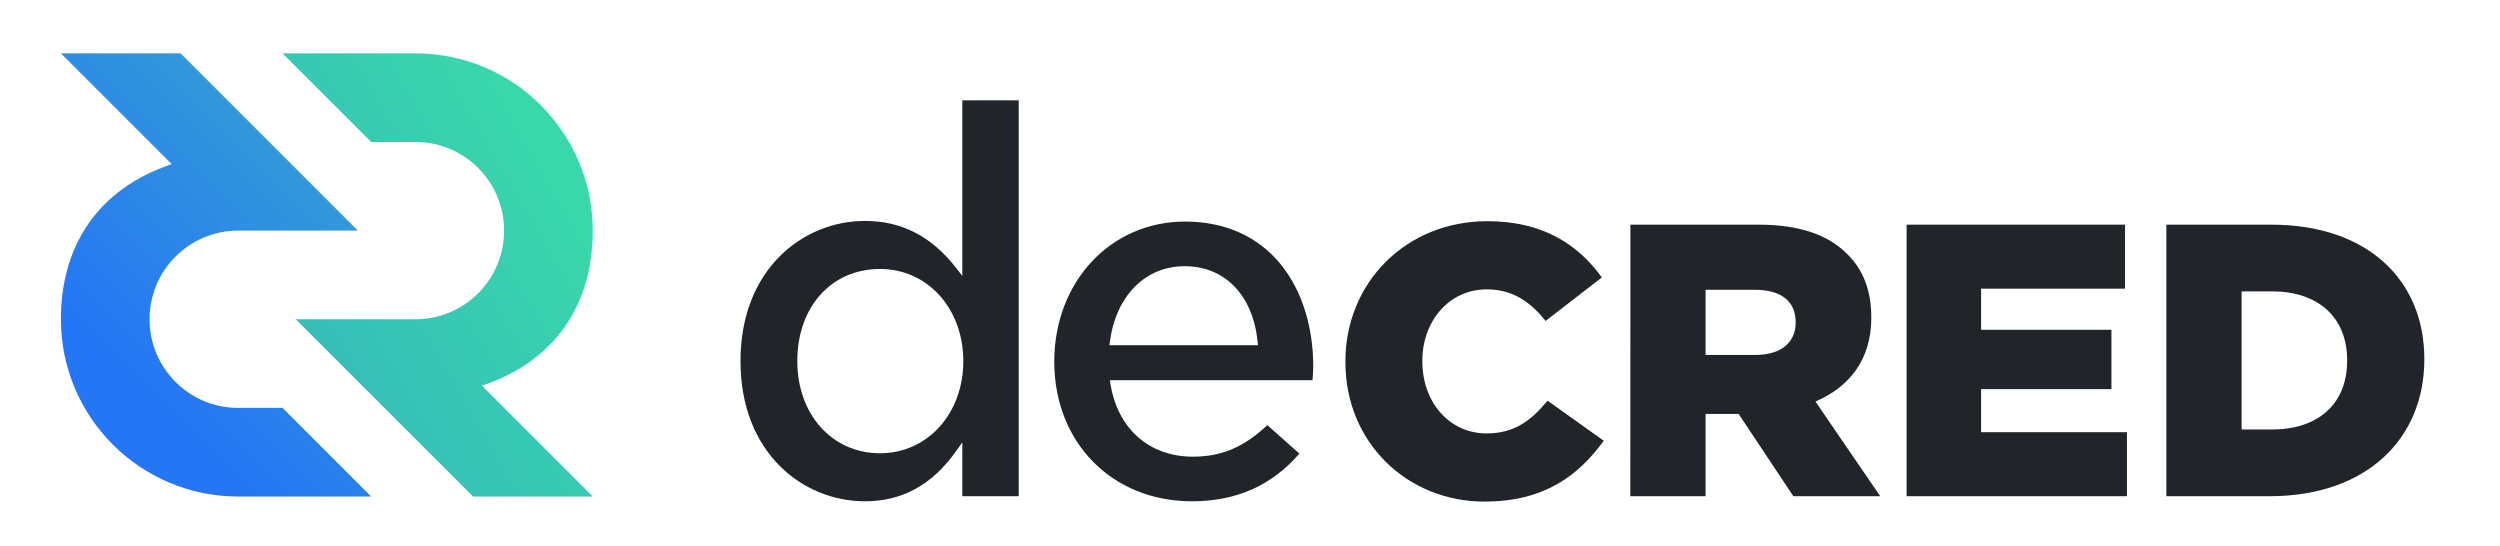
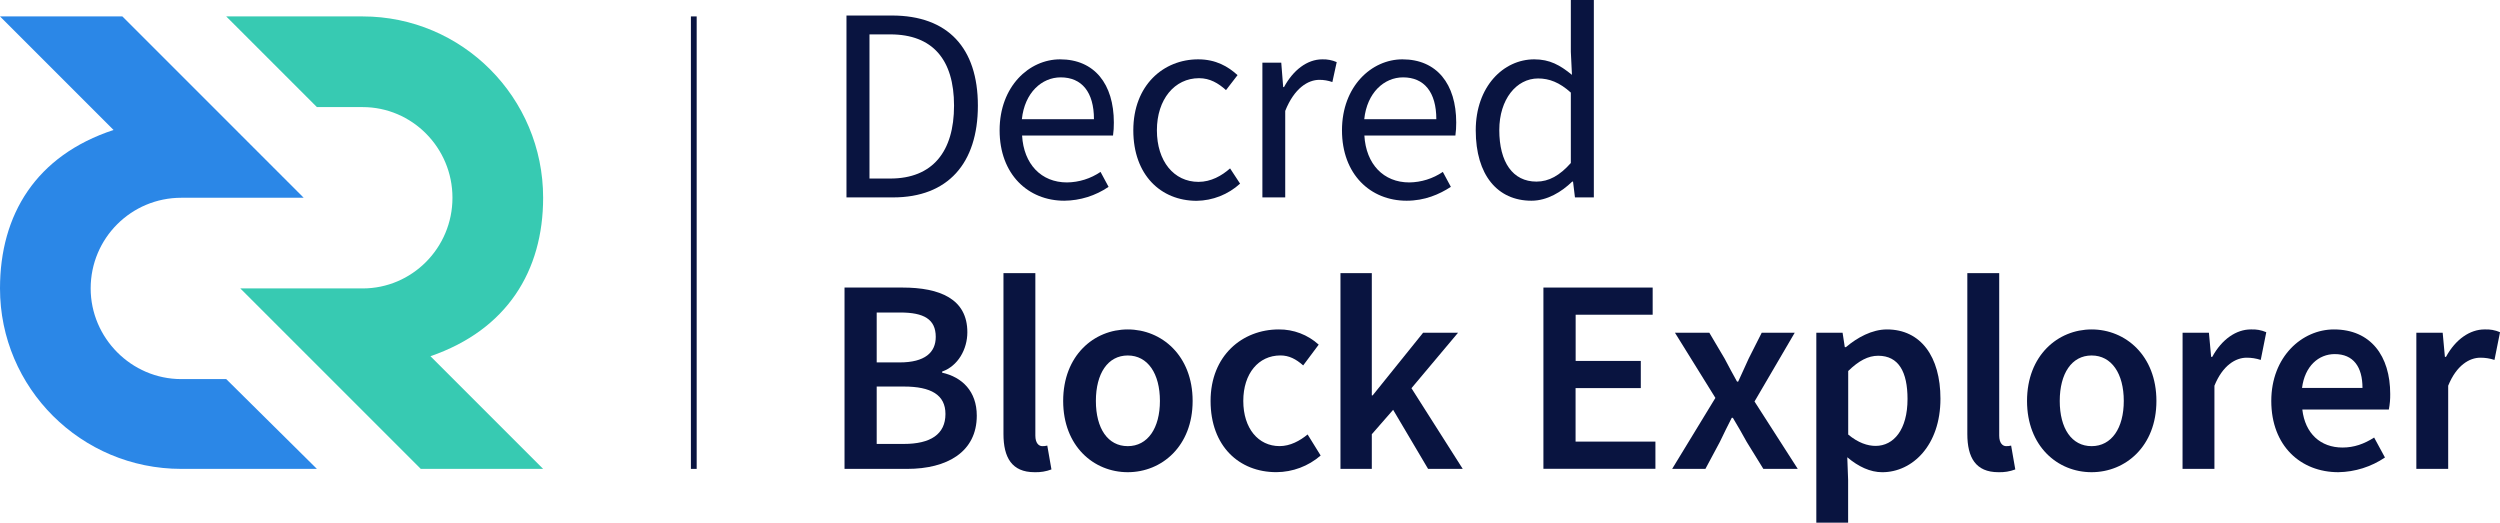
- <svg xmlns="http://www.w3.org/2000/svg" height="24" viewBox="0 0 110 24" width="110">
-   <linearGradient id="a" gradientUnits="userSpaceOnUse" x1="13.731" x2="26.124" y1="15.287" y2="8.132">
-     <stop offset="0" stop-color="#36bdba" />
-     <stop offset=".93" stop-color="#39d8aa" />
-   </linearGradient>
-   <linearGradient id="b" gradientUnits="userSpaceOnUse" x1="3.503" x2="13.6" y1="18.099" y2="8.002">
-     <stop offset=".2" stop-color="#2576f4" />
-     <stop offset="1" stop-color="#3298da" />
-   </linearGradient>
-   <path d="m7.555 7.222-4.875-4.875h5.265l7.8 7.8h-5.265a3.9 3.9 0 1 0 0 7.8h1.95l3.9 3.9h-5.85a7.8 7.8 0 0 1 -7.8-7.8c0-3.163 1.56-5.713 4.875-6.825z" fill="url(#b)" />
-   <path d="m21.205 16.972 4.875 4.875h-5.265l-7.8-7.8h5.265a3.9 3.9 0 0 0 0-7.8h-1.95l-3.9-3.9h5.85a7.8 7.8 0 0 1 7.8 7.8c0 3.163-1.56 5.713-4.875 6.825z" fill="url(#a)" />
-   <g fill="#212529" transform="matrix(.08297517 0 0 .08297517 -16.64172 -9.434984)">
-     <path d="m914 305.75v-.4c0-41.67 32-74.35 75.32-74.35 29.21 0 48 12.26 60.66 29.82l-29.82 23.08c-8.17-10.22-17.56-16.75-31.24-16.75-20 0-34.12 17-34.12 37.79v.41c0 21.44 14.1 38.19 34.12 38.19 14.9 0 23.69-7 32.27-17.36l29.81 21.24c-13.48 18.59-31.66 32.27-63.32 32.27-40.84 0-73.68-31.24-73.68-73.94z" />
-     <path d="m1065.13 232.84h68.09c22 0 37.23 5.73 46.9 15.6 8.44 8.23 12.75 19.34 12.75 33.54v.41c0 22-11.72 36.61-29.62 44.23l34.36 50.22h-46.08l-29-43.64h-17.53v43.64h-39.91zm66.24 69.09c13.58 0 21.39-6.59 21.39-17.08v-.41c0-11.31-8.23-17.07-21.59-17.07h-26.17v34.56z" />
-     <path d="m1211.6 232.84h115.81v33.94h-76.31v21.8h69.11v31.48h-69.11v22.83h77.34v33.95h-116.84z" />
-     <path d="m1349.34 232.84h55.54c51.42 0 81.25 29.62 81.25 71.17v.42c0 41.55-30.24 72.41-82.08 72.41h-54.71zm56.16 108.61c23.86 0 39.7-13.16 39.7-36.41v-.41c0-23-15.84-36.41-39.7-36.41h-16.25v73.23z" />
-     <path d="m832.56 379.53c-42.27 0-72.94-31.14-72.94-74 0-42.37 29.81-74.33 69.36-74.33 21.18 0 38.77 7.89 50.86 22.82 11 13.61 17.11 32.79 17.11 54 0 2.45-.18 4.72-.4 7.31h-107.46l.34 2.08c3.86 23.72 20.6 38.46 43.68 38.46 15.19 0 27.08-5 39.49-16.73l17 15.11c-14.75 16.99-33.43 25.28-57.04 25.28zm-3.86-124.66c-20.78 0-36.31 15.66-39.56 39.89l-.27 2h78.77l-.2-2c-2.53-24.58-17.37-39.89-38.74-39.89z" />
-     <path d="m659.23 379.53c-32.81 0-66-25.53-66-74.33s33.21-74.34 66-74.34c19.5 0 35.34 8.2 48.41 25l3.22 4.15v-93.1h29.9v209.93h-29.9v-28.56l-3.26 4.6c-12.72 17.93-28.54 26.65-48.37 26.65zm8-123.19c-25.83 0-43.87 20.09-43.87 48.86 0 28.31 18.45 48.86 43.87 48.86 25.17 0 44.15-21 44.15-48.86s-18.95-48.86-44.12-48.86z" />
+ <svg xmlns="http://www.w3.org/2000/svg" height="271.46" viewBox="0 0 1298.45 271.46" width="1298.45">
+   <g fill="#091440">
+     <g transform="translate(0 -.000001)">
+       <path d="m439.64 8.06h23.61c29.09 0 44.64 16.85 44.64 46.8s-15.55 47.67-44.06 47.67h-24.19zm22.75 84.67c22 0 33.12-14 33.12-37.87s-11.09-37-33.12-37h-10.8v74.87z" />
+       <path d="m519.18 67.68c0-22.9 15.41-36.86 31.4-36.86 17.85 0 27.93 12.81 27.93 32.83a45.43 45.43 0 0 1 -.43 6.76h-47.23c.86 14.84 9.93 24.34 23.33 24.34a31.65 31.65 0 0 0 17.42-5.47l4.17 7.77a41.62 41.62 0 0 1 -23 7.2c-18.77 0-33.59-13.68-33.59-36.57zm49-5.76c0-14.11-6.33-21.74-17.28-21.74-9.79 0-18.72 7.91-20.16 21.74z" />
+       <path d="m588.62 67.68c0-23.47 15.69-36.86 33.69-36.86 9.22 0 15.56 3.74 20.45 8.2l-6 7.78c-4-3.6-8.35-6.19-14-6.19-12.68 0-21.89 10.94-21.89 27.07 0 16 8.78 26.78 21.6 26.78 6.48 0 12.09-3.17 16.41-7l5.19 7.92a34.18 34.18 0 0 1 -22.61 8.92c-18.59-.05-32.84-13.44-32.84-36.62z" />
+       <path d="m655.66 32.54h9.8l1 12.67h.44c4.75-8.78 12-14.39 19.87-14.39a17.39 17.39 0 0 1 7.49 1.44l-2.26 10.36a19.58 19.58 0 0 0 -6.77-1.15c-5.9 0-13 4.32-17.71 16.13v44.93h-11.86z" />
+       <path d="m697 67.68c0-22.9 15.41-36.86 31.39-36.86 17.86 0 27.94 12.81 27.94 32.83a46.82 46.82 0 0 1 -.43 6.76h-47.27c.86 14.84 9.93 24.34 23.32 24.34a31.66 31.66 0 0 0 17.43-5.47l4.17 7.77c-6 3.89-13.53 7.2-23 7.2-18.76 0-33.55-13.68-33.55-36.57zm49-5.76c0-14.11-6.34-21.74-17.28-21.74-9.79 0-18.72 7.91-20.16 21.74z" />
+       <path d="m766.47 67.68c0-22.75 14.4-36.86 30.38-36.86 8.07 0 13.39 3 19.59 8.06l-.58-12v-26.88h11.95v102.53h-9.81l-1-8.21h-.43c-5.47 5.33-13 9.93-21.17 9.93-17.56 0-28.93-13.25-28.93-36.57zm49.39 17v-36.59c-5.9-5.32-11.23-7.34-17-7.34-11.23 0-20.16 10.8-20.16 26.78 0 16.71 7 26.79 19.29 26.79 6.49 0 12.11-3.17 17.87-9.65z" />
+     </g>
+     <g transform="translate(0 -.000001)">
+       <path d="m438.63 149.35h30.1c19.44 0 33.69 5.91 33.69 23.19 0 8.92-4.89 17.56-13.1 20.44v.58c10.37 2.3 18 9.65 18 22.32 0 18.86-15.41 27.65-36.15 27.65h-32.54zm28.66 38.88c13.1 0 18.72-5.18 18.72-13.25 0-9.21-6.2-12.67-18.44-12.67h-12.23v25.92zm2.16 42.34c13.82 0 21.6-5 21.6-15.56 0-9.93-7.49-14.25-21.6-14.25h-14.11v29.81z" />
+       <path d="m521.18 225.38v-83.52h16.56v84.39c0 4 1.88 5.47 3.6 5.47a9.92 9.92 0 0 0 2.6-.29l2.16 12.38a22.54 22.54 0 0 1 -8.79 1.44c-11.81 0-16.13-7.63-16.13-19.87z" />
+       <path d="m552.19 208.25c0-23.62 16-37.15 33.55-37.15s33.69 13.53 33.69 37.15c0 23.47-16 37-33.69 37s-33.55-13.53-33.55-37zm50.25 0c0-14.26-6.33-23.62-16.7-23.62s-16.56 9.36-16.56 23.62 6.19 23.47 16.56 23.47 16.7-9.36 16.7-23.47z" />
+       <path d="m628.75 208.25c0-23.62 16.56-37.15 35.42-37.15a30.42 30.42 0 0 1 20.74 7.9l-8.06 10.79c-3.75-3.31-7.35-5.18-11.81-5.18-11.38 0-19.3 9.36-19.3 23.62s7.78 23.47 18.87 23.47c5.47 0 10.51-2.74 14.54-6.05l6.77 10.94a35.33 35.33 0 0 1 -23 8.64c-19.34.02-34.17-13.51-34.17-36.98z" />
+       <path d="m696.21 141.86h16.28v63.51h.43l26.21-32.55h18.14l-24.19 28.8 26.64 41.91h-18l-18.15-30.68-11.08 12.68v18h-16.28z" />
+       <path d="m801.62 149.35h56.74v14.11h-40v24h33.84v14.11h-33.88v27.79h41.47v14.12h-58.17z" />
+       <path d="m890.94 206.66-21-33.84h17.85l7.92 13.39c2 3.89 4.32 8.07 6.48 12h.58c1.73-3.89 3.74-8.07 5.47-12l6.76-13.39h17.14l-20.88 35.71 22.46 35h-17.87l-8.64-14c-2.3-4.18-4.75-8.5-7.2-12.53h-.57c-2 4-4.18 8.21-6.19 12.53l-7.49 14h-17.28z" />
+       <path d="m943.36 172.82h13.64l1.15 7.49h.57c5.91-5 13.54-9.21 21.32-9.21 17.56 0 27.79 14.11 27.79 36 0 24.2-14.55 38.16-30.24 38.16-6.19 0-12.39-2.88-18.15-7.77l.44 11.81v22.17h-16.52zm47.37 34.42c0-14.11-4.61-22.47-15.26-22.47-5.19 0-10.08 2.6-15.55 7.92v33c5.18 4.32 10.08 5.9 14.25 5.9 9.36-.02 16.56-8.37 16.56-24.35z" />
+       <path d="m1021.79 225.38v-83.52h16.56v84.39c0 4 1.87 5.47 3.6 5.47a9.82 9.82 0 0 0 2.59-.29l2.16 12.38a22.45 22.45 0 0 1 -8.78 1.44c-11.81 0-16.13-7.63-16.13-19.87z" />
+       <path d="m1052.8 208.25c0-23.62 16-37.15 33.55-37.15s33.65 13.53 33.65 37.15c0 23.47-16 37-33.69 37s-33.51-13.53-33.51-37zm50.25 0c0-14.26-6.34-23.62-16.7-23.62s-16.56 9.36-16.56 23.62 6.19 23.47 16.56 23.47 16.7-9.36 16.7-23.47z" />
+       <path d="m1133.59 172.82h13.68l1.15 12.53h.58c5-9.21 12.53-14.25 20-14.25a17.92 17.92 0 0 1 8.06 1.44l-2.88 14.4a22.83 22.83 0 0 0 -7.34-1.16c-5.62 0-12.39 3.89-16.71 14.55v43.2h-16.56z" />
+       <path d="m1179.66 208.25c0-23 16-37.15 32.54-37.15 19.15 0 29.23 13.82 29.23 33.55a38.75 38.75 0 0 1 -.72 8.06h-44.93c1.45 12.53 9.51 19.73 20.88 19.73 6 0 11.24-1.87 16.42-5.19l5.62 10.37a44.59 44.59 0 0 1 -24.2 7.63c-19.58 0-34.84-13.68-34.84-37zm47.37-6.77c0-10.95-4.75-17.57-14.4-17.57-8.35 0-15.55 6.19-17 17.57z" />
+       <path d="m1255 172.82h13.68l1.15 12.53h.57c5-9.21 12.53-14.25 20-14.25a17.92 17.92 0 0 1 8.06 1.44l-2.88 14.4a22.78 22.78 0 0 0 -7.34-1.16c-5.62 0-12.38 3.89-16.7 14.55v43.2h-16.54z" />
+     </g>
+     <path d="m358.84 8.53h3v235h-3z" />
  </g>
+   <path d="m58.979 67.509-58.979-58.979h63.551l94.183 94.183h-63.551c-26.06 0-47.091 21.031-47.091 47.091 0 25.603 21.031 47.091 47.091 47.091h23.317l47.091 46.634h-70.409c-52.121 0-94.183-42.062-94.183-93.726 0-38.405 18.745-69.037 58.979-82.296z" fill="#2b87e7" fill-rule="evenodd" />
+   <path d="m223.57 185.009 58.521 58.521h-63.551l-93.726-93.726h63.551c25.603 0 46.634-21.031 46.634-47.091 0-26.06-21.031-47.091-46.634-47.091h-23.774l-47.091-47.091h70.866c51.663 0 93.726 42.062 93.726 94.183 0 37.947-18.745 68.58-58.521 82.296z" fill="#37cab2" fill-rule="evenodd" />
</svg>
